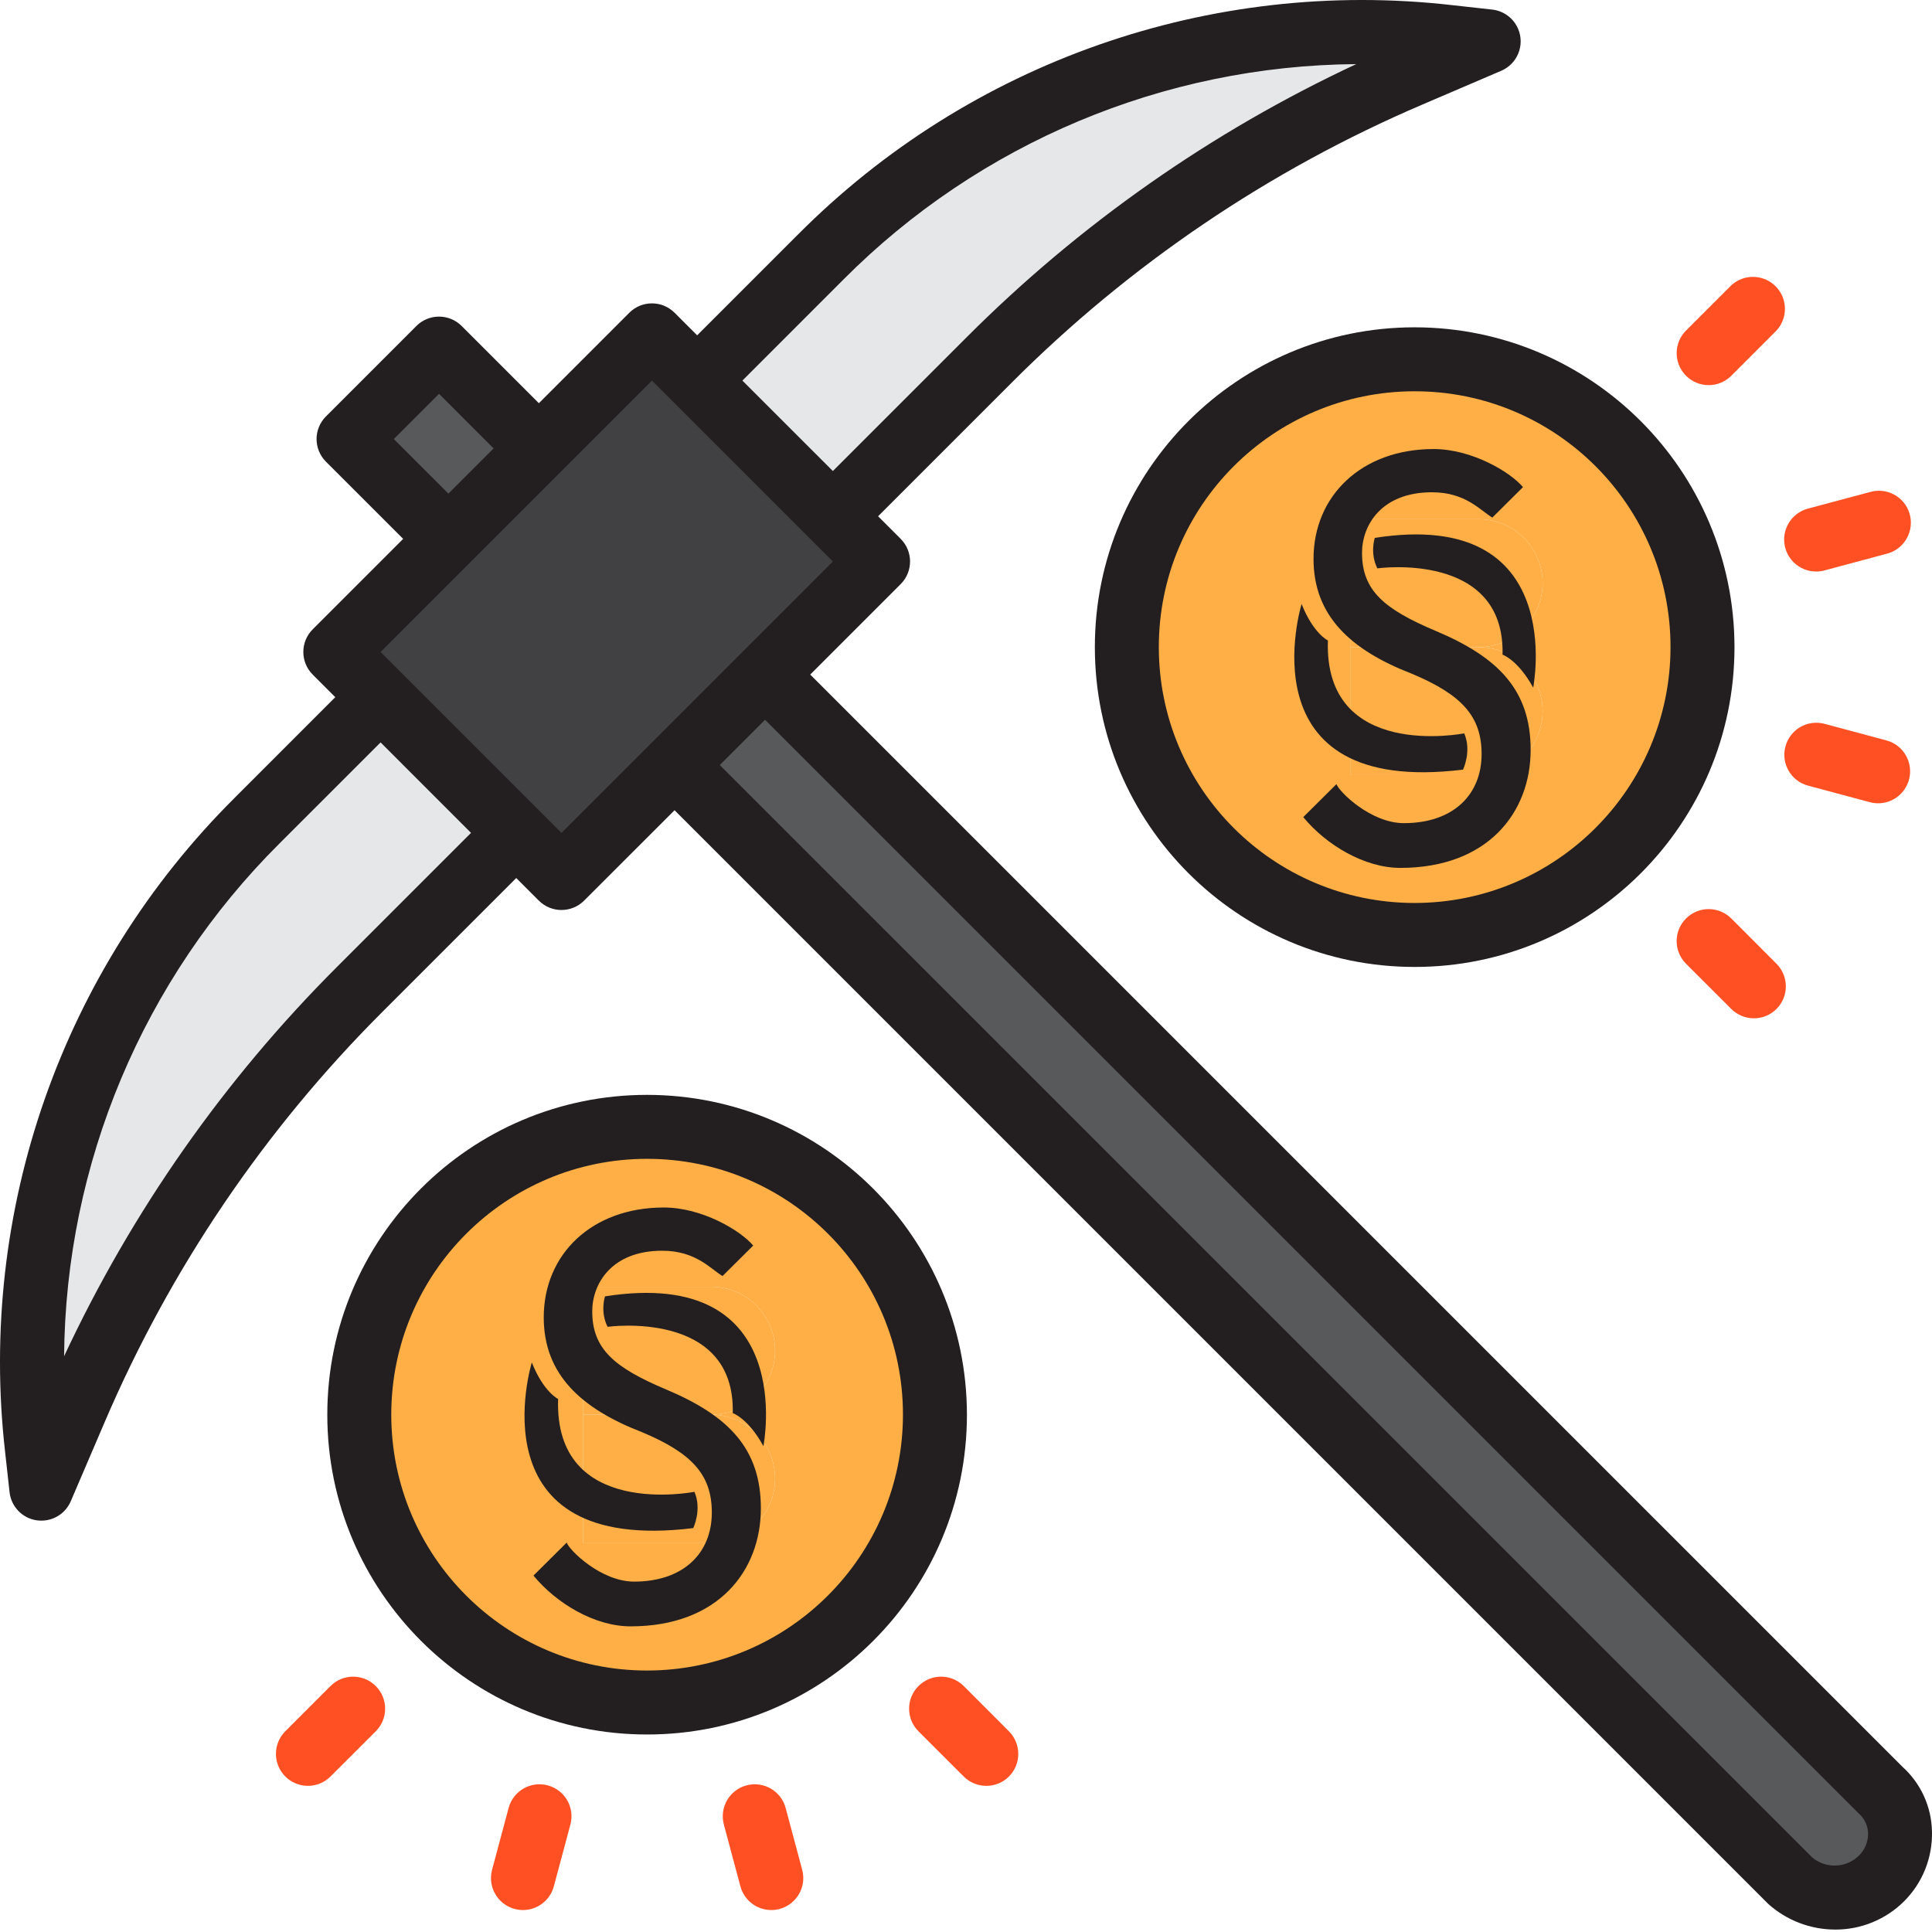
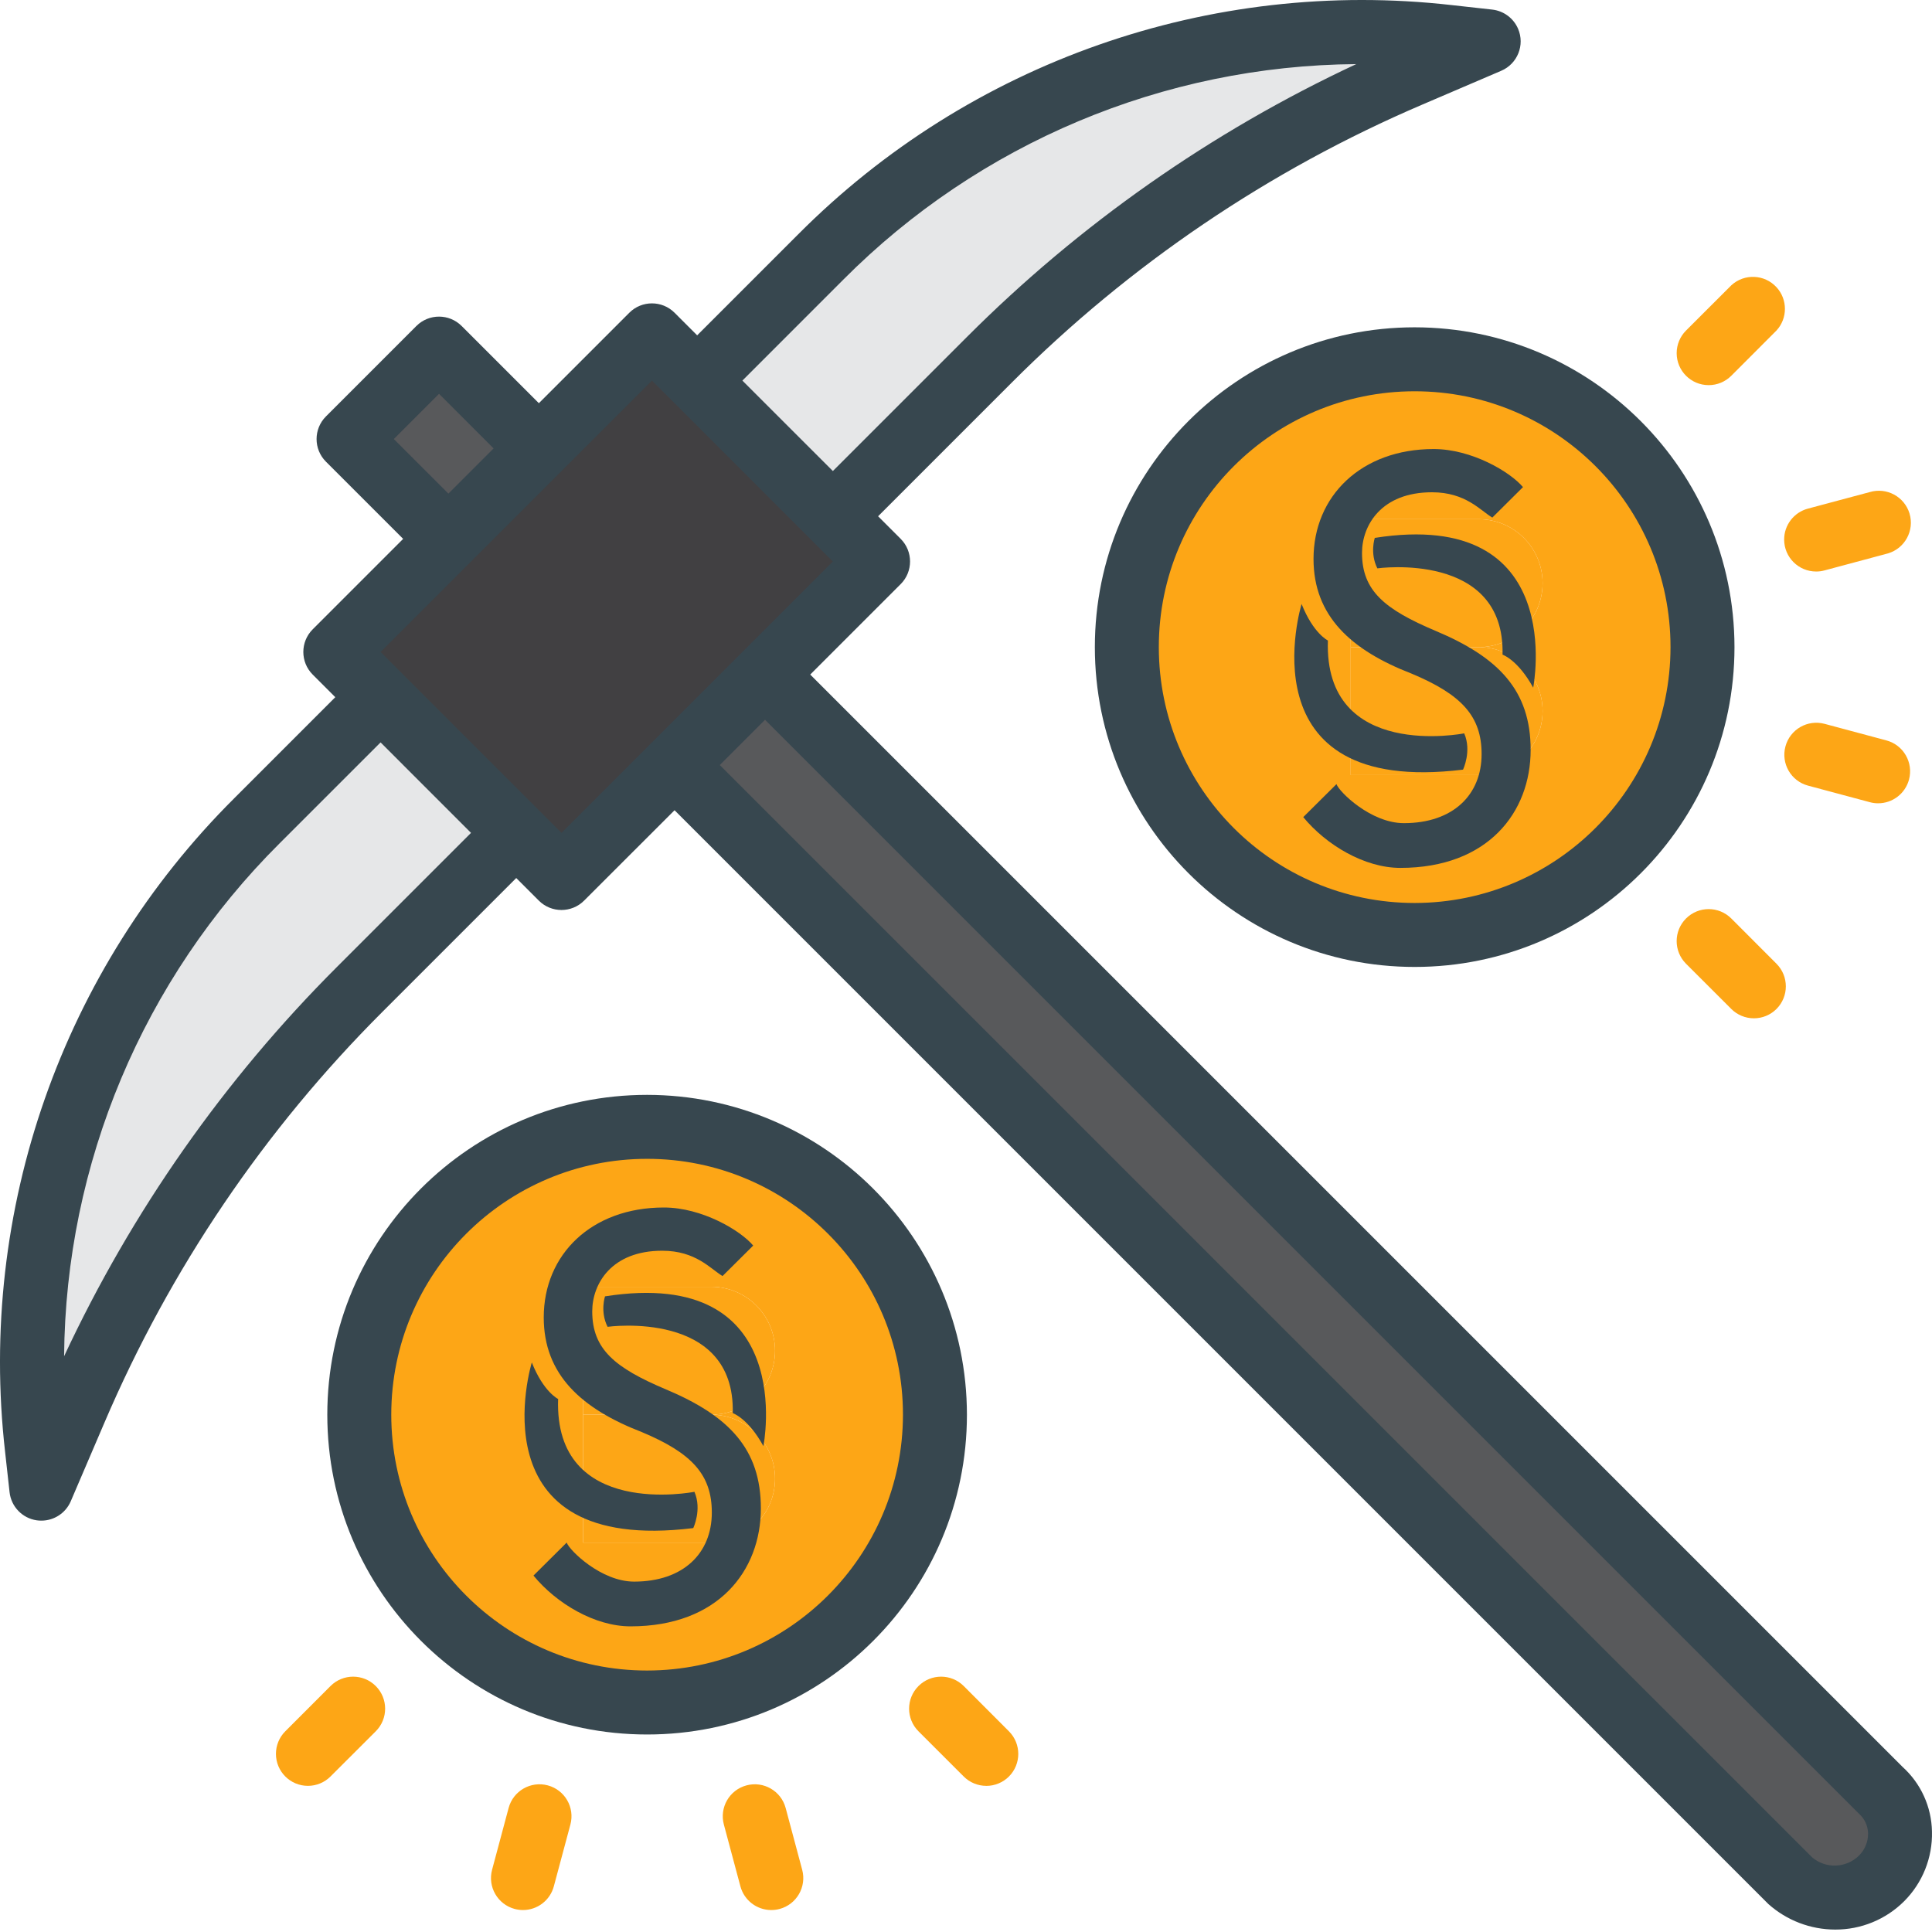
<svg xmlns="http://www.w3.org/2000/svg" width="512" height="512" viewBox="0 0 512 512" fill="none">
-   <path d="M76.279 -1.95312e-06C34.148 -1.95312e-06 -3.11279e-06 34.147 -3.11279e-06 76.279C-3.11279e-06 118.411 34.147 152.558 76.279 152.558C118.411 152.558 152.558 118.411 152.558 76.279C152.558 34.147 118.411 -1.95312e-06 76.279 -1.95312e-06ZM110.181 93.23C110.181 102.595 102.595 110.181 93.23 110.181H76.279H59.328V42.378H76.279H93.23C102.595 42.378 110.181 49.963 110.181 59.329C110.181 68.694 102.595 76.28 93.23 76.28C102.596 76.279 110.181 83.873 110.181 93.23Z" transform="translate(95.2134 298.626)" fill="#FFAF46" />
-   <path d="M50.853 16.951C50.853 7.586 43.267 1.2207e-05 33.902 1.2207e-05H7.44629e-06V33.902H33.902C43.268 33.902 50.853 26.316 50.853 16.951Z" transform="translate(154.542 341.003)" fill="#FFAF46" />
-   <path d="M-7.32422e-07 33.902H33.902C43.267 33.902 50.853 26.316 50.853 16.951C50.853 7.586 43.267 1.31836e-05 33.902 1.31836e-05H-7.32422e-07V33.902Z" transform="translate(154.542 374.904)" fill="#FFAF46" />
-   <path d="M0 76.279C0 118.41 34.147 152.558 76.279 152.558C118.411 152.558 152.558 118.411 152.558 76.279C152.558 34.147 118.411 2.01416e-06 76.279 2.01416e-06C34.147 2.01416e-06 0 34.156 0 76.279ZM110.18 59.328C110.18 68.693 102.595 76.279 93.229 76.279C102.594 76.279 110.18 83.865 110.18 93.23C110.18 102.595 102.595 110.181 93.229 110.181H76.278H59.327V42.378H76.278H93.229C102.595 42.377 110.18 49.971 110.18 59.328Z" transform="translate(298.625 95.2161)" fill="#FFAF46" />
-   <path d="M2.92969e-06 -6.71387e-06V33.902H33.902C43.267 33.902 50.853 26.317 50.853 16.951C50.853 7.586 43.268 -6.71387e-06 33.902 -6.71387e-06H2.92969e-06V-6.71387e-06Z" transform="translate(357.952 137.593)" fill="#FFAF46" />
-   <path d="M2.92969e-06 33.902H33.902C43.267 33.902 50.853 26.317 50.853 16.951C50.853 7.586 43.268 -5.7373e-06 33.902 -5.7373e-06H2.92969e-06V33.902Z" transform="translate(357.952 171.494)" fill="#FFAF46" />
+   <path d="M76.279 -1.95312e-06C34.148 -1.95312e-06 -3.11279e-06 34.147 -3.11279e-06 76.279C-3.11279e-06 118.411 34.147 152.558 76.279 152.558C118.411 152.558 152.558 118.411 152.558 76.279C152.558 34.147 118.411 -1.95312e-06 76.279 -1.95312e-06ZM110.181 93.23C110.181 102.595 102.595 110.181 93.23 110.181H76.279H59.328V42.378H76.279H93.23C102.595 42.378 110.181 49.963 110.181 59.329C110.181 68.694 102.595 76.28 93.23 76.28C102.596 76.279 110.181 83.873 110.181 93.23Z" transform="translate(95.2134 298.626)" fill="#fda616" />
+   <path d="M50.853 16.951C50.853 7.586 43.267 1.2207e-05 33.902 1.2207e-05H7.44629e-06V33.902H33.902C43.268 33.902 50.853 26.316 50.853 16.951Z" transform="translate(154.542 341.003)" fill="#fda616" />
+   <path d="M-7.32422e-07 33.902H33.902C43.267 33.902 50.853 26.316 50.853 16.951C50.853 7.586 43.267 1.31836e-05 33.902 1.31836e-05H-7.32422e-07V33.902Z" transform="translate(154.542 374.904)" fill="#fda616" />
+   <path d="M0 76.279C0 118.41 34.147 152.558 76.279 152.558C118.411 152.558 152.558 118.411 152.558 76.279C152.558 34.147 118.411 2.01416e-06 76.279 2.01416e-06C34.147 2.01416e-06 0 34.156 0 76.279ZM110.18 59.328C110.18 68.693 102.595 76.279 93.229 76.279C102.594 76.279 110.18 83.865 110.18 93.23C110.18 102.595 102.595 110.181 93.229 110.181H76.278H59.327V42.378H76.278H93.229C102.595 42.377 110.18 49.971 110.18 59.328Z" transform="translate(298.625 95.2161)" fill="#fda616" />
+   <path d="M2.92969e-06 -6.71387e-06V33.902H33.902C43.267 33.902 50.853 26.317 50.853 16.951C50.853 7.586 43.268 -6.71387e-06 33.902 -6.71387e-06H2.92969e-06V-6.71387e-06Z" transform="translate(357.952 137.593)" fill="#fda616" />
+   <path d="M2.92969e-06 33.902H33.902C43.267 33.902 50.853 26.317 50.853 16.951C50.853 7.586 43.268 -5.7373e-06 33.902 -5.7373e-06H2.92969e-06V33.902Z" transform="translate(357.952 171.494)" fill="#fda616" />
  <path d="M143.836 59.93L113.867 29.969L95.89 11.984L83.906 2.44141e-06L53.937 29.969L29.969 53.937L-3.23486e-06 83.907L11.984 95.891L47.945 131.852L59.929 143.836L89.898 113.867L113.867 89.899L143.836 59.93Z" transform="translate(88.8662 88.868)" fill="#414042" />
  <path d="M23.968 4.5166e-06L6.46973e-06 23.968L295.462 319.43C302.412 325.753 313.082 325.575 319.829 319.032C326.236 312.862 326.431 302.666 320.261 296.259C319.998 295.979 319.719 295.717 319.43 295.462L23.968 4.5166e-06Z" transform="translate(178.765 178.767)" fill="#58595B" />
  <path d="M33.901 -3.66211e-06H2.13623e-06V37.41H33.901V-3.66211e-06Z" transform="translate(142.798 118.84) rotate(135)" fill="#58595B" />
-   <path d="M23.968 -3.41797e-06L-1.46484e-06 23.968L23.968 -3.41797e-06Z" transform="translate(118.835 118.837)" fill="#FFAF46" />
+   <path d="M23.968 -3.41797e-06L-1.46484e-06 23.968L23.968 -3.41797e-06Z" transform="translate(118.835 118.837)" fill="#fda616" />
  <path d="M59.567 32.706C15.877 76.405 -5.583 137.589 1.248 199.002L2.435 209.715L11.385 188.823C29.234 147.217 54.847 109.391 86.867 77.38L128.286 35.961L92.325 -7.08008e-06L59.567 32.706Z" transform="translate(8.52539 184.802)" fill="#E6E7E8" />
  <path d="M35.962 128.291L77.424 86.872C109.436 54.852 147.261 29.231 188.867 11.39L209.759 2.44L199.046 1.245C137.633 -5.578 76.449 15.882 32.749 59.573L3.78418e-06 92.322L17.976 110.307L35.962 128.291Z" transform="translate(184.756 8.52173)" fill="#E6E7E8" />
-   <path d="M17.977 17.985L3.78418e-06 3.60107e-06L17.977 17.985Z" transform="translate(184.756 100.852)" fill="#FFAF46" />
-   <path d="M84.754 -8.05664e-06C37.944 -8.05664e-06 -1.58691e-06 37.944 -1.58691e-06 84.754C-1.58691e-06 131.564 37.944 169.508 84.754 169.508C131.564 169.508 169.508 131.564 169.508 84.754C169.458 37.969 131.547 0.05 84.754 -8.05664e-06ZM84.754 152.557C47.31 152.557 16.951 122.198 16.951 84.754C16.951 47.31 47.31 16.951 84.754 16.951C122.198 16.951 152.557 47.31 152.557 84.754C152.515 122.19 122.182 152.515 84.754 152.557Z" transform="translate(86.7383 290.151)" fill="#231F20" />
-   <path d="M84.754 3.54004e-06C37.944 3.54004e-06 -1.31836e-05 37.944 -1.31836e-05 84.754C-1.31836e-05 131.564 37.944 169.508 84.754 169.508C131.564 169.508 169.508 131.564 169.508 84.754C169.458 37.969 131.547 0.05 84.754 3.54004e-06ZM84.754 152.557C47.31 152.557 16.951 122.198 16.951 84.754C16.951 47.31 47.31 16.951 84.754 16.951C122.198 16.951 152.557 47.31 152.557 84.754C152.515 122.19 122.182 152.515 84.754 152.557Z" transform="translate(290.148 86.7411)" fill="#231F20" />
-   <path d="M8.509 21.407C3.831 21.424 0.017 17.652 9.01359e-05 12.965C-0.017 9.1 2.585 5.719 6.314 4.735L22.688 0.353C27.172 -0.978 31.892 1.573 33.231 6.057C34.562 10.54 32.011 15.261 27.527 16.6C27.383 16.642 27.23 16.685 27.086 16.719L10.711 21.109C9.993 21.314 9.255 21.407 8.509 21.407Z" transform="translate(472.819 130.052)" fill="#FF5023" />
-   <path d="M8.475 28.691C3.797 28.691 -8.54492e-06 24.893 -8.54492e-06 20.215C-8.54492e-06 17.97 0.89 15.816 2.483 14.223L14.476 2.239C17.917 -0.931 23.282 -0.71 26.452 2.739C29.435 5.985 29.435 10.977 26.452 14.216L14.475 26.207C12.882 27.8 10.729 28.7 8.475 28.691Z" transform="translate(444.334 73.3735)" fill="#FF5023" />
-   <path d="M20.462 28.938C18.215 28.938 16.055 28.047 14.47 26.454L2.485 14.479C-0.829 11.165 -0.829 5.8 2.485 2.486C5.799 -0.829 11.165 -0.829 14.479 2.486L26.454 14.479C29.759 17.793 29.759 23.157 26.454 26.462C24.86 28.056 22.707 28.947 20.462 28.938Z" transform="translate(444.332 240.922)" fill="#FF5023" />
-   <path d="M24.837 21.344C24.09 21.344 23.354 21.242 22.642 21.047L6.283 16.665C1.757 15.453 -0.921 10.809 0.291 6.283C1.503 1.757 6.148 -0.921 10.673 0.291L27.047 4.681C31.573 5.893 34.252 10.539 33.039 15.063C32.047 18.767 28.683 21.352 24.852 21.343L24.837 21.344Z" transform="translate(472.867 191.536)" fill="#FF5023" />
-   <path d="M12.852 33.327C9.021 33.327 5.665 30.75 4.673 27.047L0.291 10.674C-0.921 6.147 1.757 1.503 6.283 0.291C10.809 -0.921 15.453 1.757 16.665 6.283L21.047 22.659C22.259 27.175 19.581 31.828 15.056 33.041C14.345 33.233 13.607 33.327 12.852 33.327Z" transform="translate(191.542 472.854)" fill="#FF5023" />
-   <path d="M20.462 28.938C18.215 28.938 16.055 28.047 14.47 26.454L2.486 14.479C-0.828 11.165 -0.828 5.8 2.486 2.486C5.8 -0.828 11.165 -0.828 14.479 2.486L26.454 14.479C29.759 17.793 29.759 23.157 26.454 26.462C24.869 28.047 22.709 28.945 20.462 28.945V28.938H20.462Z" transform="translate(240.922 444.333)" fill="#FF5023" />
-   <path d="M8.478 33.328C7.741 33.328 7.003 33.226 6.283 33.04C1.766 31.828 -0.921 27.184 0.291 22.659L4.673 6.283C5.885 1.757 10.53 -0.921 15.055 0.291C19.581 1.503 22.259 6.148 21.047 10.673L16.657 27.047C15.665 30.751 12.309 33.328 8.478 33.328Z" transform="translate(130.114 472.853)" fill="#FF5023" />
-   <path d="M8.475 28.936C3.797 28.936 -1.64795e-06 25.14 -1.64795e-06 20.462C-1.64795e-06 18.215 0.89 16.062 2.483 14.47L14.459 2.485C17.773 -0.829 23.138 -0.829 26.452 2.485C29.766 5.799 29.766 11.165 26.452 14.479L14.459 26.454C12.874 28.047 10.721 28.936 8.475 28.936Z" transform="translate(73.1274 444.333)" fill="#FF5023" />
-   <path d="M504.187 468.236L214.717 178.767L238.694 154.79C241.999 151.485 241.999 146.111 238.694 142.806L232.702 136.814L268.129 101.387C299.369 70.096 336.314 45.085 376.962 27.702L397.854 18.752C402.16 16.904 404.151 11.921 402.304 7.624C401.101 4.819 398.482 2.878 395.447 2.539L384.743 1.352C320.745 -5.928 256.942 16.455 211.514 62.112L184.756 88.868L178.764 82.876C175.459 79.571 170.085 79.571 166.78 82.876L142.803 106.853L122.335 86.385C119.021 83.08 113.665 83.08 110.351 86.385L86.374 110.362C83.069 113.676 83.069 119.032 86.374 122.346L106.842 142.806L82.865 166.783C79.56 170.088 79.56 175.462 82.865 178.767L88.857 184.759L62.109 211.516C16.46 256.944 -5.923 320.756 1.349 384.745L2.536 395.449C2.96 399.28 5.909 402.34 9.723 402.899C10.138 402.958 10.554 402.984 10.969 402.984C14.351 402.984 17.41 400.967 18.749 397.856L27.699 376.964C45.082 336.307 70.093 299.355 101.384 268.114L136.811 232.687L142.803 238.679C146.108 241.984 151.482 241.984 154.787 238.679L178.764 214.719L468.623 504.578C473.496 508.934 479.802 511.35 486.345 511.358C493.185 511.383 499.762 508.688 504.61 503.857C509.5 498.967 512.17 492.288 511.992 485.372C511.874 478.83 509.051 472.626 504.187 468.236ZM116.351 104.369L130.81 118.837L118.834 130.813L104.366 116.354L116.351 104.369ZM223.498 74.095C259.519 37.905 308.362 17.378 359.418 16.988C321.033 34.914 286.08 59.416 256.145 89.402L220.718 124.829L196.741 100.861L223.498 74.095ZM89.4 256.147C59.414 286.082 34.912 321.035 16.986 359.42C17.376 308.364 37.903 259.52 74.093 223.5L100.858 196.743L124.826 220.72L89.4 256.147ZM148.795 220.72L100.858 172.775L172.772 100.861L220.717 148.798L148.795 220.72ZM492.601 491.798C489.194 495.103 483.837 495.281 480.218 492.205L190.749 202.744L202.742 190.751L492.601 480.61C494.118 481.932 495.008 483.831 495.059 485.848C495.092 488.086 494.202 490.238 492.601 491.798Z" fill="#231F20" />
-   <path d="M8.803 88.8C9.479 90.818 17.909 99.143 26.672 99.143C39.67 99.143 47.264 91.663 47.264 80.843C47.264 70.816 42.005 65.088 28.717 59.518C12.652 53.312 2.721 44.241 2.721 29.122C2.721 12.412 15.428 -5.3582e-08 34.558 -5.3582e-08C44.635 -5.3582e-08 54.844 6.054 58.23 10.09L50.104 18.164C46.892 16.254 43.035 11.457 34.119 11.457C20.689 11.457 15.572 20.21 15.572 27.53C15.572 37.557 21.561 42.49 35.142 48.218C51.791 55.22 60.261 63.973 60.261 79.728C60.261 96.28 48.951 111 25.729 111C16.236 111 6.093 104.946 -5.75233e-07 97.546L8.803 88.8Z" transform="translate(141.376 320)" fill="#231F20" />
-   <path d="M0.441 0.919C0.441 0.919 -0.911 4.955 1.12 8.991C1.12 8.991 34.973 4.281 34.297 31.866C34.297 31.866 38.359 33.209 42.421 40.609C42.421 40.609 51.9 -7.155 0.441 0.919V0.919Z" transform="translate(159.892 342.627)" fill="#231F20" />
-   <path d="M44.718 43.897C44.718 43.897 47.075 38.995 45.032 34.284C45.032 34.284 7.805 41.684 8.907 9.68C8.907 9.68 5.043 7.842 1.938 -1.42885e-07C1.949 -1.42885e-07 -13.874 51.102 44.718 43.897Z" transform="translate(139 361.062)" fill="#231F20" />
-   <path d="M8.803 88.8C9.479 90.818 17.909 99.143 26.672 99.143C39.67 99.143 47.264 91.663 47.264 80.843C47.264 70.816 42.005 65.088 28.717 59.518C12.652 53.312 2.721 44.241 2.721 29.122C2.721 12.412 15.428 -5.3582e-08 34.558 -5.3582e-08C44.635 -5.3582e-08 54.844 6.054 58.23 10.09L50.104 18.164C46.892 16.254 43.035 11.457 34.119 11.457C20.689 11.457 15.572 20.21 15.572 27.53C15.572 37.557 21.561 42.49 35.142 48.218C51.791 55.22 60.261 63.973 60.261 79.728C60.261 96.28 48.951 111 25.729 111C16.236 111 6.093 104.946 -5.75233e-07 97.546L8.803 88.8Z" transform="translate(345.376 119)" fill="#231F20" />
-   <path d="M0.441 0.919C0.441 0.919 -0.911 4.955 1.12 8.991C1.12 8.991 34.973 4.281 34.297 31.866C34.297 31.866 38.359 33.209 42.421 40.609C42.421 40.609 51.9 -7.155 0.441 0.919V0.919Z" transform="translate(363.892 141.627)" fill="#231F20" />
-   <path d="M44.718 43.897C44.718 43.897 47.075 38.995 45.032 34.284C45.032 34.284 7.805 41.684 8.907 9.68C8.907 9.68 5.043 7.842 1.938 -1.42885e-07C1.949 -1.42885e-07 -13.874 51.102 44.718 43.897Z" transform="translate(343 160.062)" fill="#231F20" />
+   <path d="M17.977 17.985L3.78418e-06 3.60107e-06L17.977 17.985Z" transform="translate(184.756 100.852)" fill="#fda616" />
+   <path d="M84.754 -8.05664e-06C37.944 -8.05664e-06 -1.58691e-06 37.944 -1.58691e-06 84.754C-1.58691e-06 131.564 37.944 169.508 84.754 169.508C131.564 169.508 169.508 131.564 169.508 84.754C169.458 37.969 131.547 0.05 84.754 -8.05664e-06ZM84.754 152.557C47.31 152.557 16.951 122.198 16.951 84.754C16.951 47.31 47.31 16.951 84.754 16.951C122.198 16.951 152.557 47.31 152.557 84.754C152.515 122.19 122.182 152.515 84.754 152.557Z" transform="translate(86.7383 290.151)" fill="#37474F" />
+   <path d="M84.754 3.54004e-06C37.944 3.54004e-06 -1.31836e-05 37.944 -1.31836e-05 84.754C-1.31836e-05 131.564 37.944 169.508 84.754 169.508C131.564 169.508 169.508 131.564 169.508 84.754C169.458 37.969 131.547 0.05 84.754 3.54004e-06ZM84.754 152.557C47.31 152.557 16.951 122.198 16.951 84.754C16.951 47.31 47.31 16.951 84.754 16.951C122.198 16.951 152.557 47.31 152.557 84.754C152.515 122.19 122.182 152.515 84.754 152.557Z" transform="translate(290.148 86.7411)" fill="#37474F" />
+   <path d="M8.509 21.407C3.831 21.424 0.017 17.652 9.01359e-05 12.965C-0.017 9.1 2.585 5.719 6.314 4.735L22.688 0.353C27.172 -0.978 31.892 1.573 33.231 6.057C34.562 10.54 32.011 15.261 27.527 16.6C27.383 16.642 27.23 16.685 27.086 16.719L10.711 21.109C9.993 21.314 9.255 21.407 8.509 21.407Z" transform="translate(472.819 130.052)" fill="#fda616" />
+   <path d="M8.475 28.691C3.797 28.691 -8.54492e-06 24.893 -8.54492e-06 20.215C-8.54492e-06 17.97 0.89 15.816 2.483 14.223L14.476 2.239C17.917 -0.931 23.282 -0.71 26.452 2.739C29.435 5.985 29.435 10.977 26.452 14.216L14.475 26.207C12.882 27.8 10.729 28.7 8.475 28.691Z" transform="translate(444.334 73.3735)" fill="#fda616" />
+   <path d="M20.462 28.938C18.215 28.938 16.055 28.047 14.47 26.454L2.485 14.479C-0.829 11.165 -0.829 5.8 2.485 2.486C5.799 -0.829 11.165 -0.829 14.479 2.486L26.454 14.479C29.759 17.793 29.759 23.157 26.454 26.462C24.86 28.056 22.707 28.947 20.462 28.938Z" transform="translate(444.332 240.922)" fill="#fda616" />
+   <path d="M24.837 21.344C24.09 21.344 23.354 21.242 22.642 21.047L6.283 16.665C1.757 15.453 -0.921 10.809 0.291 6.283C1.503 1.757 6.148 -0.921 10.673 0.291L27.047 4.681C31.573 5.893 34.252 10.539 33.039 15.063C32.047 18.767 28.683 21.352 24.852 21.343L24.837 21.344Z" transform="translate(472.867 191.536)" fill="#fda616" />
+   <path d="M12.852 33.327C9.021 33.327 5.665 30.75 4.673 27.047L0.291 10.674C-0.921 6.147 1.757 1.503 6.283 0.291C10.809 -0.921 15.453 1.757 16.665 6.283L21.047 22.659C22.259 27.175 19.581 31.828 15.056 33.041C14.345 33.233 13.607 33.327 12.852 33.327Z" transform="translate(191.542 472.854)" fill="#fda616" />
+   <path d="M20.462 28.938C18.215 28.938 16.055 28.047 14.47 26.454L2.486 14.479C-0.828 11.165 -0.828 5.8 2.486 2.486C5.8 -0.828 11.165 -0.828 14.479 2.486L26.454 14.479C29.759 17.793 29.759 23.157 26.454 26.462C24.869 28.047 22.709 28.945 20.462 28.945V28.938H20.462Z" transform="translate(240.922 444.333)" fill="#fda616" />
+   <path d="M8.478 33.328C7.741 33.328 7.003 33.226 6.283 33.04C1.766 31.828 -0.921 27.184 0.291 22.659L4.673 6.283C5.885 1.757 10.53 -0.921 15.055 0.291C19.581 1.503 22.259 6.148 21.047 10.673L16.657 27.047C15.665 30.751 12.309 33.328 8.478 33.328Z" transform="translate(130.114 472.853)" fill="#fda616" />
+   <path d="M8.475 28.936C3.797 28.936 -1.64795e-06 25.14 -1.64795e-06 20.462C-1.64795e-06 18.215 0.89 16.062 2.483 14.47L14.459 2.485C17.773 -0.829 23.138 -0.829 26.452 2.485C29.766 5.799 29.766 11.165 26.452 14.479L14.459 26.454C12.874 28.047 10.721 28.936 8.475 28.936Z" transform="translate(73.1274 444.333)" fill="#fda616" />
+   <path d="M504.187 468.236L214.717 178.767L238.694 154.79C241.999 151.485 241.999 146.111 238.694 142.806L232.702 136.814L268.129 101.387C299.369 70.096 336.314 45.085 376.962 27.702L397.854 18.752C402.16 16.904 404.151 11.921 402.304 7.624C401.101 4.819 398.482 2.878 395.447 2.539L384.743 1.352C320.745 -5.928 256.942 16.455 211.514 62.112L184.756 88.868L178.764 82.876C175.459 79.571 170.085 79.571 166.78 82.876L142.803 106.853L122.335 86.385C119.021 83.08 113.665 83.08 110.351 86.385L86.374 110.362C83.069 113.676 83.069 119.032 86.374 122.346L106.842 142.806L82.865 166.783C79.56 170.088 79.56 175.462 82.865 178.767L88.857 184.759L62.109 211.516C16.46 256.944 -5.923 320.756 1.349 384.745L2.536 395.449C2.96 399.28 5.909 402.34 9.723 402.899C10.138 402.958 10.554 402.984 10.969 402.984C14.351 402.984 17.41 400.967 18.749 397.856L27.699 376.964C45.082 336.307 70.093 299.355 101.384 268.114L136.811 232.687L142.803 238.679C146.108 241.984 151.482 241.984 154.787 238.679L178.764 214.719L468.623 504.578C473.496 508.934 479.802 511.35 486.345 511.358C493.185 511.383 499.762 508.688 504.61 503.857C509.5 498.967 512.17 492.288 511.992 485.372C511.874 478.83 509.051 472.626 504.187 468.236ZM116.351 104.369L130.81 118.837L118.834 130.813L104.366 116.354L116.351 104.369ZM223.498 74.095C259.519 37.905 308.362 17.378 359.418 16.988C321.033 34.914 286.08 59.416 256.145 89.402L220.718 124.829L196.741 100.861L223.498 74.095ZM89.4 256.147C59.414 286.082 34.912 321.035 16.986 359.42C17.376 308.364 37.903 259.52 74.093 223.5L100.858 196.743L124.826 220.72L89.4 256.147ZM148.795 220.72L100.858 172.775L172.772 100.861L220.717 148.798L148.795 220.72ZM492.601 491.798C489.194 495.103 483.837 495.281 480.218 492.205L190.749 202.744L202.742 190.751L492.601 480.61C494.118 481.932 495.008 483.831 495.059 485.848C495.092 488.086 494.202 490.238 492.601 491.798Z" fill="#37474F" />
+   <path d="M8.803 88.8C9.479 90.818 17.909 99.143 26.672 99.143C39.67 99.143 47.264 91.663 47.264 80.843C47.264 70.816 42.005 65.088 28.717 59.518C12.652 53.312 2.721 44.241 2.721 29.122C2.721 12.412 15.428 -5.3582e-08 34.558 -5.3582e-08C44.635 -5.3582e-08 54.844 6.054 58.23 10.09L50.104 18.164C46.892 16.254 43.035 11.457 34.119 11.457C20.689 11.457 15.572 20.21 15.572 27.53C15.572 37.557 21.561 42.49 35.142 48.218C51.791 55.22 60.261 63.973 60.261 79.728C60.261 96.28 48.951 111 25.729 111C16.236 111 6.093 104.946 -5.75233e-07 97.546L8.803 88.8Z" transform="translate(141.376 320)" fill="#37474F" />
+   <path d="M0.441 0.919C0.441 0.919 -0.911 4.955 1.12 8.991C1.12 8.991 34.973 4.281 34.297 31.866C34.297 31.866 38.359 33.209 42.421 40.609C42.421 40.609 51.9 -7.155 0.441 0.919V0.919Z" transform="translate(159.892 342.627)" fill="#37474F" />
+   <path d="M44.718 43.897C44.718 43.897 47.075 38.995 45.032 34.284C45.032 34.284 7.805 41.684 8.907 9.68C8.907 9.68 5.043 7.842 1.938 -1.42885e-07C1.949 -1.42885e-07 -13.874 51.102 44.718 43.897Z" transform="translate(139 361.062)" fill="#37474F" />
+   <path d="M8.803 88.8C9.479 90.818 17.909 99.143 26.672 99.143C39.67 99.143 47.264 91.663 47.264 80.843C47.264 70.816 42.005 65.088 28.717 59.518C12.652 53.312 2.721 44.241 2.721 29.122C2.721 12.412 15.428 -5.3582e-08 34.558 -5.3582e-08C44.635 -5.3582e-08 54.844 6.054 58.23 10.09L50.104 18.164C46.892 16.254 43.035 11.457 34.119 11.457C20.689 11.457 15.572 20.21 15.572 27.53C15.572 37.557 21.561 42.49 35.142 48.218C51.791 55.22 60.261 63.973 60.261 79.728C60.261 96.28 48.951 111 25.729 111C16.236 111 6.093 104.946 -5.75233e-07 97.546L8.803 88.8Z" transform="translate(345.376 119)" fill="#37474F" />
+   <path d="M0.441 0.919C0.441 0.919 -0.911 4.955 1.12 8.991C1.12 8.991 34.973 4.281 34.297 31.866C34.297 31.866 38.359 33.209 42.421 40.609C42.421 40.609 51.9 -7.155 0.441 0.919V0.919Z" transform="translate(363.892 141.627)" fill="#37474F" />
+   <path d="M44.718 43.897C44.718 43.897 47.075 38.995 45.032 34.284C45.032 34.284 7.805 41.684 8.907 9.68C8.907 9.68 5.043 7.842 1.938 -1.42885e-07C1.949 -1.42885e-07 -13.874 51.102 44.718 43.897Z" transform="translate(343 160.062)" fill="#37474F" />
</svg>
